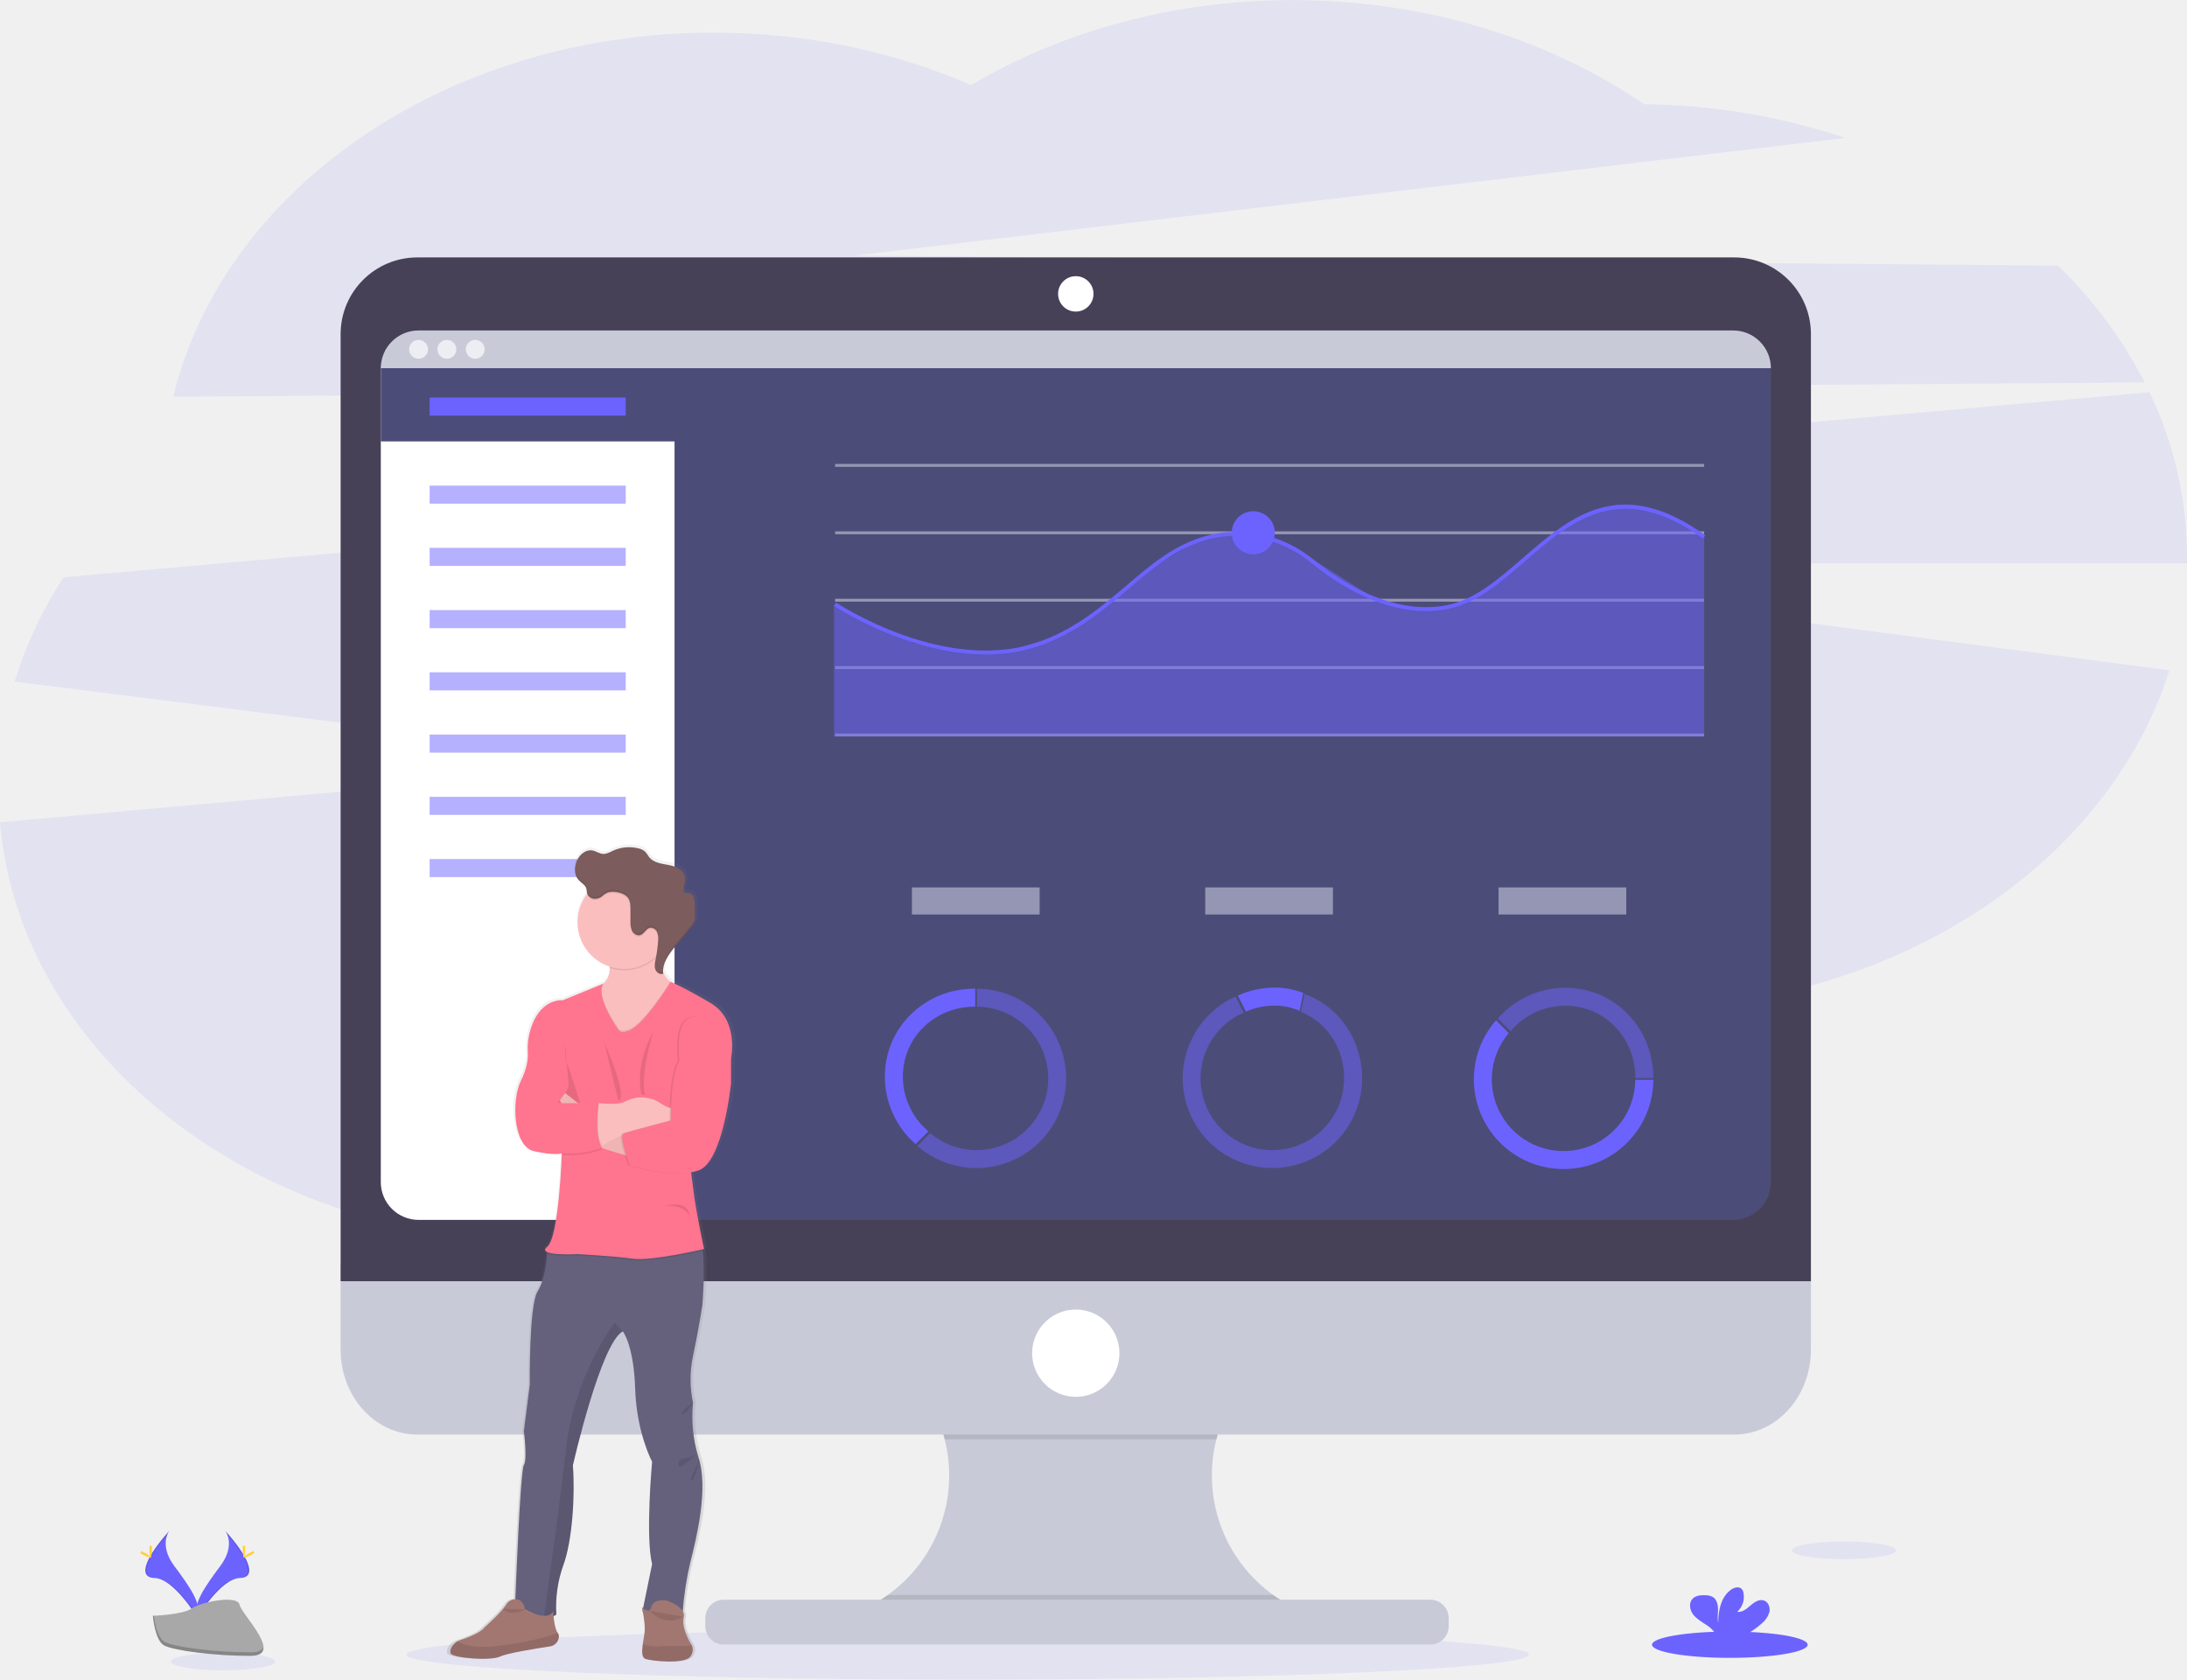
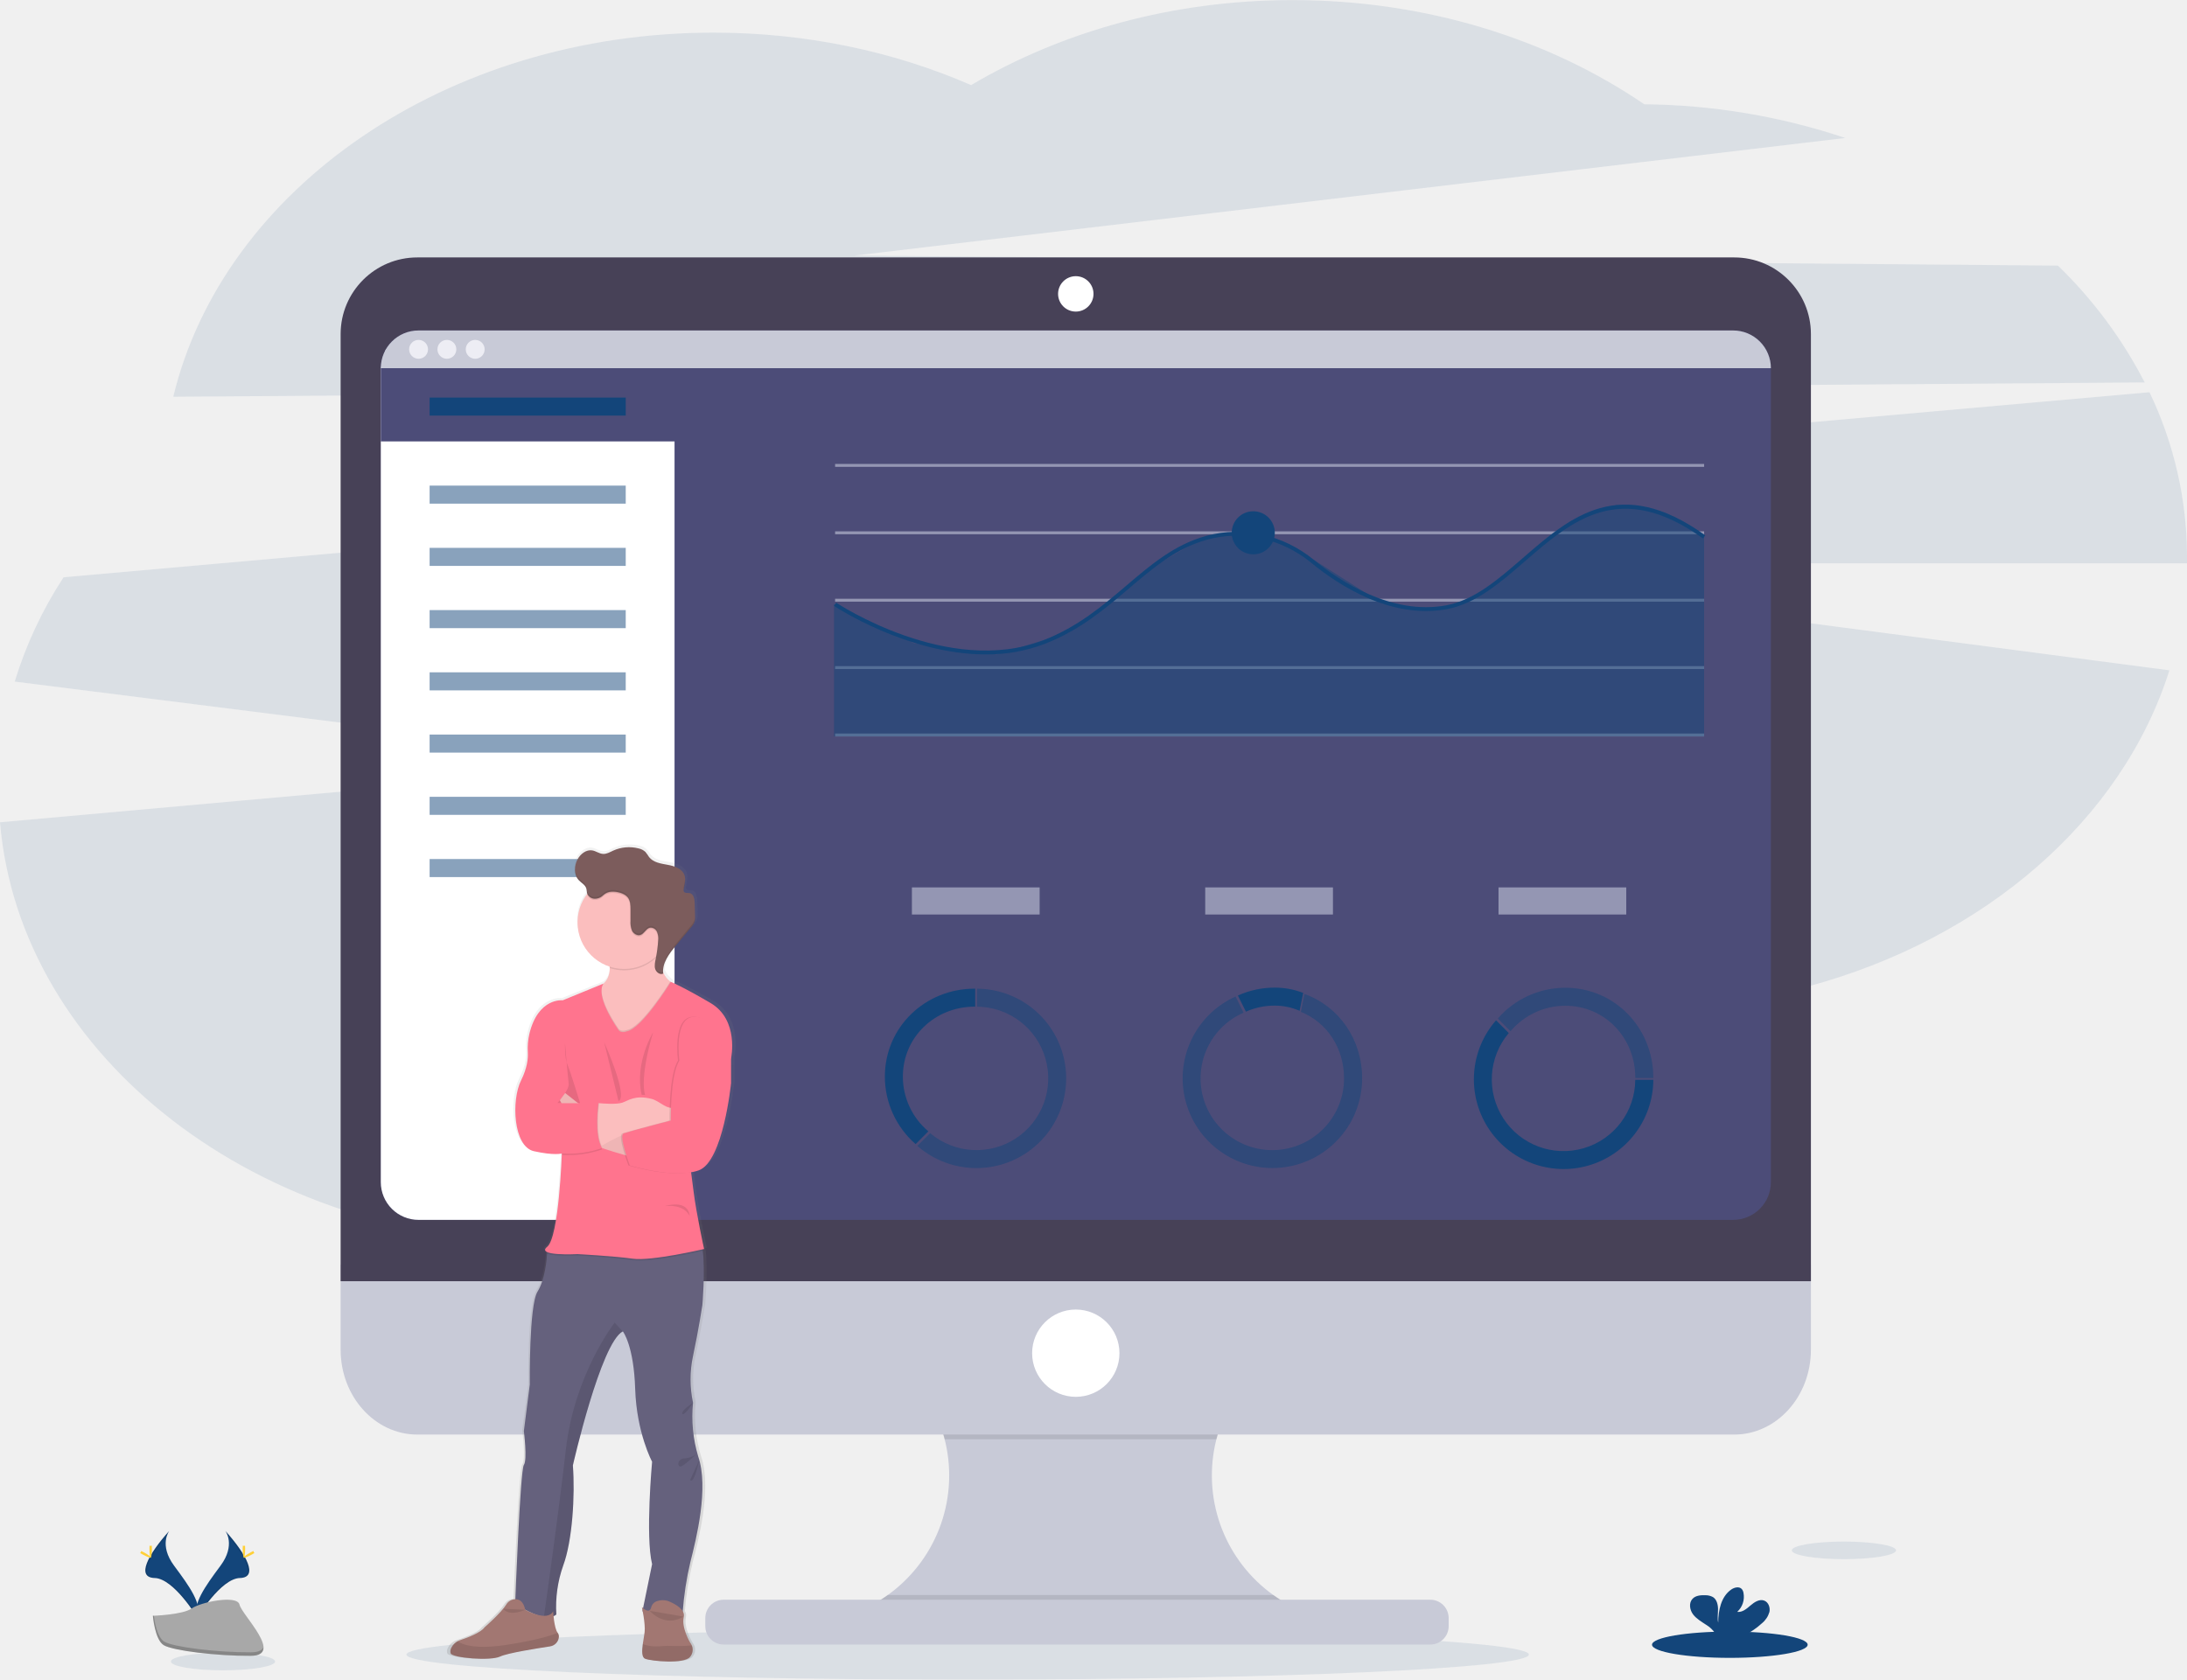
<svg xmlns="http://www.w3.org/2000/svg" id="cb7db7bb-371f-430c-ab8e-9f8547f8cfe6" data-name="Layer 1" width="1130" height="868.1" viewBox="0 0 1130 868.1">
  <defs>
    <linearGradient id="be60935f-ac8f-4117-88a8-c3e19524f342" x1="340.5" y1="874.69" x2="340.5" y2="452.37" gradientUnits="userSpaceOnUse">
      <stop offset="0" stop-color="gray" stop-opacity="0.25" />
      <stop offset="0.54" stop-color="gray" stop-opacity="0.12" />
      <stop offset="1" stop-color="gray" stop-opacity="0.1" />
    </linearGradient>
  </defs>
-   <path d="M1143.14,213.61a231.21,231.21,0,0,0-44.83-60.38l-621.86-5.18,512-60.79A337.39,337.39,0,0,0,884.57,69.84C835.28,36.19,771.93,16,702.83,16c-62,0-119.33,16.29-166.07,43.93-39.72-17.3-85-27.11-133.11-27.11-138.17,0-253.3,80.9-279.13,188.19Z" transform="translate(-35 -15.95)" fill="#6c63ff" opacity="0.1" />
-   <path d="M1165,303.59a197,197,0,0,0-19.38-84.92L67.86,314.31a209.54,209.54,0,0,0-25.25,53.91l333.75,42.06L35,440.94C45.27,562.4,168.43,658.3,318.88,658.3c75.73,0,144.54-24.3,195.53-63.93,51.15,40.38,120.62,65.21,197.17,65.21,113.57,0,211.6-54.67,257.25-133.71,91.58-24.58,162.72-86.28,187.07-163.47L733.83,307.06H1165C1165,305.9,1165,304.75,1165,303.59Z" transform="translate(-35 -15.95)" fill="#6c63ff" opacity="0.1" />
-   <ellipse cx="499.98" cy="855.15" rx="289.98" ry="12.94" fill="#6c63ff" opacity="0.1" />
+   <path d="M1143.14,213.61a231.21,231.21,0,0,0-44.83-60.38l-621.86-5.18,512-60.79A337.39,337.39,0,0,0,884.57,69.84C835.28,36.19,771.93,16,702.83,16c-62,0-119.33,16.29-166.07,43.93-39.72-17.3-85-27.11-133.11-27.11-138.17,0-253.3,80.9-279.13,188.19Z" transform="translate(-35 -15.95)" fill="#13457a" opacity="0.1" />
+   <path d="M1165,303.59a197,197,0,0,0-19.38-84.92L67.86,314.31a209.54,209.54,0,0,0-25.25,53.91l333.75,42.06L35,440.94C45.27,562.4,168.43,658.3,318.88,658.3c75.73,0,144.54-24.3,195.53-63.93,51.15,40.38,120.62,65.21,197.17,65.21,113.57,0,211.6-54.67,257.25-133.71,91.58-24.58,162.72-86.28,187.07-163.47L733.83,307.06H1165C1165,305.9,1165,304.75,1165,303.59Z" transform="translate(-35 -15.95)" fill="#13457a" opacity="0.1" />
+   <ellipse cx="499.98" cy="855.15" rx="289.98" ry="12.94" fill="#13457a" opacity="0.1" />
  <path d="M707.09,848.34v7.82H475.84v-6.35a76,76,0,0,0,5.23-140.37H705.52a76,76,0,0,0,1.57,138.9Z" transform="translate(-35 -15.95)" fill="#c8cad7" />
  <path d="M705.52,709.44a76.11,76.11,0,0,0-42,50.39H523.08a76.13,76.13,0,0,0-42-50.39Z" transform="translate(-35 -15.95)" opacity="0.1" />
  <path d="M211,669.6v43.9c0,24.24,17.74,43.89,39.63,43.89H931.05c21.89,0,39.63-19.65,39.63-43.89V669.6Z" transform="translate(-35 -15.95)" fill="#c8cad7" />
  <path d="M707.09,848.34v7.82H475.84v-6.35a76,76,0,0,0,17.83-9.5H692.91A76.39,76.39,0,0,0,707.09,848.34Z" transform="translate(-35 -15.95)" opacity="0.1" />
  <rect x="364.42" y="826.8" width="384.09" height="23.17" rx="9.5" ry="9.5" fill="#c8cad7" />
  <path d="M970.68,188.57A39.62,39.62,0,0,0,931.05,149H250.66A39.62,39.62,0,0,0,211,188.57V678.14H970.68Z" transform="translate(-35 -15.95)" fill="#474157" />
  <path d="M950,206.25V626.92a19.5,19.5,0,0,1-19.51,19.51H251.27a19.5,19.5,0,0,1-19.51-19.51V206.25a19.51,19.51,0,0,1,19.51-19.51H930.44A19.51,19.51,0,0,1,950,206.25Z" transform="translate(-35 -15.95)" fill="#4c4c78" />
  <circle cx="555.85" cy="151.89" r="9.15" fill="#fff" />
  <circle cx="555.85" cy="699.38" r="22.56" fill="#fff" />
  <path d="M383.53,196.5V646.43H251.27a19.5,19.5,0,0,1-19.51-19.51V206.25l.71-2.65,1.9-7.1Z" transform="translate(-35 -15.95)" fill="#fff" />
  <polygon points="365.5 187.65 365.5 228.15 196.76 228.15 196.76 190.3 197.47 187.65 365.5 187.65" fill="#4c4c78" />
  <path d="M950,206.25H231.76a19.5,19.5,0,0,1,19.51-19.5H930.44A19.5,19.5,0,0,1,950,206.25Z" transform="translate(-35 -15.95)" fill="#c8cad7" />
  <circle cx="216.27" cy="180.55" r="4.88" fill="#ededf4" />
  <circle cx="230.9" cy="180.55" r="4.88" fill="#ededf4" />
  <circle cx="245.53" cy="180.55" r="4.88" fill="#ededf4" />
-   <rect x="221.98" y="205.48" width="101.33" height="9.33" fill="#6c63ff" />
-   <rect x="221.98" y="250.98" width="101.33" height="9.33" fill="#6c63ff" opacity="0.5" />
-   <rect x="221.98" y="283.15" width="101.33" height="9.33" fill="#6c63ff" opacity="0.5" />
-   <rect x="221.98" y="315.32" width="101.33" height="9.33" fill="#6c63ff" opacity="0.5" />
-   <rect x="221.98" y="347.48" width="101.33" height="9.33" fill="#6c63ff" opacity="0.5" />
-   <rect x="221.98" y="379.65" width="101.33" height="9.33" fill="#6c63ff" opacity="0.5" />
-   <rect x="221.98" y="411.82" width="101.33" height="9.33" fill="#6c63ff" opacity="0.5" />
-   <rect x="221.98" y="443.98" width="101.33" height="9.33" fill="#6c63ff" opacity="0.5" />
+   <rect x="221.98" y="205.48" width="101.33" height="9.33" fill="#13457a" />
+   <rect x="221.98" y="250.98" width="101.33" height="9.33" fill="#13457a" opacity="0.5" />
+   <rect x="221.98" y="283.15" width="101.33" height="9.33" fill="#13457a" opacity="0.5" />
+   <rect x="221.98" y="315.32" width="101.33" height="9.33" fill="#13457a" opacity="0.5" />
+   <rect x="221.98" y="347.48" width="101.33" height="9.33" fill="#13457a" opacity="0.5" />
+   <rect x="221.98" y="379.65" width="101.33" height="9.33" fill="#13457a" opacity="0.5" />
+   <rect x="221.98" y="411.82" width="101.33" height="9.33" fill="#13457a" opacity="0.5" />
+   <rect x="221.98" y="443.98" width="101.33" height="9.33" fill="#13457a" opacity="0.5" />
  <rect x="431.49" y="239.79" width="449.01" height="1.5" fill="#dce0ed" opacity="0.5" />
  <rect x="431.49" y="274.62" width="449.01" height="1.5" fill="#dce0ed" opacity="0.5" />
  <rect x="431.49" y="309.46" width="449.01" height="1.5" fill="#dce0ed" opacity="0.5" />
  <rect x="431.49" y="344.29" width="449.01" height="1.5" fill="#dce0ed" opacity="0.5" />
  <rect x="431.49" y="379.12" width="449.01" height="1.5" fill="#dce0ed" opacity="0.5" />
-   <polygon points="880.51 380.61 430.94 380.61 430.94 312.11 472.17 332.43 514.84 338.21 552.28 326.92 597.45 291.89 620.17 278.77 636.78 275.57 652.67 276.42 678.81 289.33 714.33 311.96 742.21 315.55 764.32 307.93 811.17 269.55 835.09 261.02 860.12 264.89 880.51 276.66 880.51 380.61" fill="#6c63ff" opacity="0.5" />
-   <path d="M544.3,354.18c-40.48,0-77.9-24.76-78.36-25.08l1.11-1.66c.58.39,58.16,38.49,107.09,19.4C592,339.89,604.68,329.06,617,318.6c12.83-10.93,24.95-21.26,41.46-25.74,19-5.13,39.65-.48,55.38,12.44,13.44,11.05,40.22,28.8,68.51,23.49,14.42-2.7,26.58-13.24,39.45-24.39C846.44,283,872,260.91,916.09,292.63l-1.17,1.62c-42.85-30.79-67.76-9.21-91.84,11.66-13.08,11.34-25.44,22-40.39,24.85-29.1,5.45-56.44-12.64-70.15-23.91-15.23-12.52-35.26-17-53.58-12.05-16.09,4.36-28,14.54-40.69,25.32-12.41,10.57-25.25,21.51-43.4,28.59A83.88,83.88,0,0,1,544.3,354.18Z" transform="translate(-35 -15.95)" fill="#6c63ff" />
-   <circle cx="647.55" cy="275.37" r="11.13" fill="#6c63ff" />
+   <polygon points="880.51 380.61 430.94 380.61 430.94 312.11 472.17 332.43 514.84 338.21 552.28 326.92 597.45 291.89 620.17 278.77 636.78 275.57 652.67 276.42 678.81 289.33 714.33 311.96 742.21 315.55 764.32 307.93 811.17 269.55 835.09 261.02 860.12 264.89 880.51 276.66 880.51 380.61" fill="#13457a" opacity="0.5" />
+   <path d="M544.3,354.18c-40.48,0-77.9-24.76-78.36-25.08l1.11-1.66c.58.39,58.16,38.49,107.09,19.4C592,339.89,604.68,329.06,617,318.6c12.83-10.93,24.95-21.26,41.46-25.74,19-5.13,39.65-.48,55.38,12.44,13.44,11.05,40.22,28.8,68.51,23.49,14.42-2.7,26.58-13.24,39.45-24.39C846.44,283,872,260.91,916.09,292.63l-1.17,1.62c-42.85-30.79-67.76-9.21-91.84,11.66-13.08,11.34-25.44,22-40.39,24.85-29.1,5.45-56.44-12.64-70.15-23.91-15.23-12.52-35.26-17-53.58-12.05-16.09,4.36-28,14.54-40.69,25.32-12.41,10.57-25.25,21.51-43.4,28.59A83.88,83.88,0,0,1,544.3,354.18Z" transform="translate(-35 -15.95)" fill="#13457a" />
+   <circle cx="647.55" cy="275.37" r="11.13" fill="#13457a" />
  <path d="M403.62,533.19c-15.21-8.76-21-10.93-21-10.94l-.31-.22a12.66,12.66,0,0,1-3.84-4.85c0-.35,0-.7,0-1v.1c.25-4.64,3.54-8.85,6.67-12.53q4-4.71,8-9.41A9.19,9.19,0,0,0,395.2,491a7.49,7.49,0,0,0,.22-2c0-.28,0-.55,0-.82,0-2.34-.11-4.68-.19-7-.08-2.05-.6-4.62-2.65-5-1.06-.22-2.46.16-3-.75a1.68,1.68,0,0,1-.14-1.21s0,.06,0,.09a.52.52,0,0,1,0-.11,27.65,27.65,0,0,0,.76-4.81,6.9,6.9,0,0,0-.33-2.43c-1.19-3.39-5.26-4.78-8.86-5.42s-7.64-1.19-9.9-4a32.74,32.74,0,0,0-2-2.71,7.88,7.88,0,0,0-3.69-1.82,20.72,20.72,0,0,0-13.38,1.17c-1.74.78-3.49,1.82-5.4,1.71s-3.68-1.5-5.64-1.83c-3.16-.54-6.19,1.79-7.75,4.54a11,11,0,0,0-1.43,5.35c0,.1,0,.21,0,.31h0a7.86,7.86,0,0,0,2.06,5.46c1.36,1.42,3.39,2.39,4,4.25.23.76.18,1.58.38,2.34,0,.1.06.19.09.29l-.11.13a23.77,23.77,0,0,0-5,14.62,24.26,24.26,0,0,0,17,23c0,.23,0,.47,0,.72a10.34,10.34,0,0,1-3.3,8.05l-21.58,8.66s-13-1.54-17.68,17.45a32.16,32.16,0,0,0-.8,9.63c.17,2.87-.23,7.91-3.56,14.43-5.33,10.44-4.12,34.39,6.78,36.76,10.29,2.24,14.32,1.31,14.74,1.2l0,.42c-.17,4.5-1.8,43.26-7.73,48-1.65,1.29-1.34,2.17,0,2.76,0,0,0,.25,0,.7-.18,2.84-1.1,13.63-5.07,19.78C307.48,690,308,731,308,731l-3.14,24.19s1.93,14.94,0,17.55c-1.73,2.33-4,57.61-4.52,69.59h-.2a5.83,5.83,0,0,0-4.66,2.84C292.9,849.31,284,856.94,284,856.94c-1.93,2.75-9.09,5.38-12.87,6.62a8.25,8.25,0,0,0-1.46.63,7.68,7.68,0,0,0-3.25,3.42,3.66,3.66,0,0,0-.34,2.85c1,2.37,21.07,4,26.15,1.66,4-1.86,19.84-4.32,26.42-5.28a5.42,5.42,0,0,0,4.7-4.7,3.1,3.1,0,0,0-.6-2.35h0c-1.26-1.56-1.91-5.82-2.2-8.6a5.85,5.85,0,0,0,1.48-.88,63.09,63.09,0,0,1,3.63-25.38c4.84-12.8,6.3-36.52,5.09-51.94,0,0,14.77-63.57,26.4-69.5h0c.18.22,5.82,7.46,6.54,29.88.72,22.77,8.95,37.71,8.95,37.71s-3.63,38.66,0,53.13L367.87,847a7.39,7.39,0,0,1-.57-.52s.14.64.34,1.65l-.1.48.2.05c.54,2.85,1.34,7.82,1,10.74-.19,1.67-.65,3.94-1,6.18-.5,3.51-.64,6.92,1.21,7.66,3,1.22,20.83,2.89,23.86-1a5.61,5.61,0,0,0,.88-5.86,6,6,0,0,0-.88-1.49s-4.73-7.73-3.39-13.18a4,4,0,0,0-.57-3.12A161.08,161.08,0,0,1,393,823c3-11.41,9.42-36.43,4.72-52.89h0c-.18-.64-.38-1.28-.6-1.9a71,71,0,0,1-2.67-27.75,56.41,56.41,0,0,1,0-24.19C397.33,703,399.36,690,399.36,690s1.6-17.55.2-28.31l-.09-.69.76-.17s-4.11-18.26-5.57-29.88c-.34-2.75-.79-6.22-1.28-9.93a26.22,26.22,0,0,0,3.95-1c13.08-4.51,17.19-45.31,17.19-45.31V561.77S418.88,542,403.62,533.19Zm-97.43,315-.64-.34h0Z" transform="translate(-35 -15.95)" fill="url(#be60935f-ac8f-4117-88a8-c3e19524f342)" />
  <path d="M395.73,768.6c5.67,16.31-1,42.78-4,54.6a165.7,165.7,0,0,0-4,26,55,55,0,0,1-20.8-.48l5-24.34c-3.54-14.42,0-52.95,0-52.95s-8-14.9-8.74-37.59c-.7-22.33-6.2-29.55-6.38-29.78h0C345.38,710,331,773.33,331,773.33c1.18,15.36-.24,39-5,51.77a64.05,64.05,0,0,0-3.55,25.29c-1.65,1.39-3.95,1.63-6.43,1.23-6.75-1.09-14.84-6.91-14.84-6.91s2.6-69,4.49-71.62,0-17.49,0-17.49l3.07-24.11s-.47-40.89,4-48c3.88-6.13,4.77-16.89,4.95-19.71,0-.45,0-.7,0-.7l6.84-8.19s66.19-5,71.15,0c1.22,1.22,2,4,2.42,7.48,1.36,10.72-.2,28.21-.2,28.21s-2,13-4.82,26.23a57.4,57.4,0,0,0,0,24.11A72,72,0,0,0,395.73,768.6Z" transform="translate(-35 -15.95)" fill="#65617d" />
  <path d="M391.59,872.25c-2.95,3.9-20.32,2.25-23.28,1-1.81-.75-1.67-4.14-1.18-7.64.31-2.23.76-4.5.94-6.15.48-4.26-1.41-12.89-1.41-12.89s3.9,4.14,4.84,0a4.5,4.5,0,0,1,3.37-3.2,8.84,8.84,0,0,1,6.14.38c3.07,1.33,8.19,4.17,7.27,8-1.3,5.43,3.31,13.13,3.31,13.13a5.93,5.93,0,0,1,.86,1.49A5.67,5.67,0,0,1,391.59,872.25Z" transform="translate(-35 -15.95)" fill="#a27772" />
  <path d="M391.59,872.25c-2.95,3.9-20.32,2.25-23.28,1-1.81-.75-1.67-4.14-1.18-7.64,1.86.87,5,1.6,10.32,1.11a28.9,28.9,0,0,1,3.72-.12,85.06,85.06,0,0,0,11.28-.22A5.67,5.67,0,0,1,391.59,872.25Z" transform="translate(-35 -15.95)" opacity="0.1" />
  <path d="M331,773.33c1.18,15.36-.24,39-5,51.77a64.05,64.05,0,0,0-3.55,25.29c-1.65,1.39-3.95,1.63-6.43,1.23,1.43-10,7.5-52.93,11.4-86.86,4.43-38.65,25.17-65.24,25.17-65.24l4.14,4.55C345.38,710,331,773.33,331,773.33Z" transform="translate(-35 -15.95)" opacity="0.1" />
  <path d="M384.5,524.9l-2.89,14.18-14.13,23.76-17.43-7.45s-23.7-24.82-8.81-28.36a13.13,13.13,0,0,0,4.95-2.2c2.92-2.21,3.84-5.41,3.86-8.55a26.29,26.29,0,0,0-2.42-10.17l30.49-9.57a48.52,48.52,0,0,0-2.19,12.35c-.23,8.3,2.85,12.4,5.38,14.35A9.06,9.06,0,0,0,384.5,524.9Z" transform="translate(-35 -15.95)" fill="#fbbebe" />
  <path d="M378.12,496.54a48.52,48.52,0,0,0-2.19,12.35,24.1,24.1,0,0,1-25.88,7.39,26.29,26.29,0,0,0-2.42-10.17Z" transform="translate(-35 -15.95)" opacity="0.1" />
  <path d="M381.61,492.64a24.11,24.11,0,1,1-24.11-24.11A24.05,24.05,0,0,1,381.61,492.64Z" transform="translate(-35 -15.95)" fill="#fbbebe" />
  <path d="M384.5,524.9l-2.89,14.18-14.13,23.76-17.43-7.45s-23.7-24.82-8.81-28.36a13.13,13.13,0,0,0,4.95-2.2c-2.69,7.39,8.41,22.76,8.41,22.76,1.29,1.9,4.26.71,4.26.71,7.14-1.08,20.31-21.64,22.45-25.06A9.06,9.06,0,0,0,384.5,524.9Z" transform="translate(-35 -15.95)" opacity="0.1" />
  <path d="M398.15,662.39c-4.2,1-27.42,6.09-36.22,4.81-9.69-1.42-28.54-2.36-28.54-2.36s-12,.64-15.68-1c0-.45,0-.7,0-.7l6.84-8.19s66.19-5,71.15,0C397,656.13,397.7,658.9,398.15,662.39Z" transform="translate(-35 -15.95)" opacity="0.1" />
  <path d="M354.6,548.3s-12.47-17.27-7.77-24l-21.07,8.64s-12.68-1.54-17.25,17.38a33,33,0,0,0-.79,9.61c.17,2.85-.22,7.87-3.47,14.37-5.2,10.4-4,34.28,6.62,36.64s14.42,1.18,14.42,1.18-1.42,43.26-7.56,48.22,15.67,3.78,15.67,3.78,18.84,1,28.53,2.37,36.87-5,36.87-5-4-18.2-5.44-29.78-4.72-36.24-4.72-36.24l24.11-32.66s4.25-19.74-10.64-28.48-20.5-10.9-20.5-10.9-15,24.37-22.76,25.55C358.85,549,355.89,550.2,354.6,548.3Z" transform="translate(-35 -15.95)" fill="#ff748e" />
  <path d="M326.94,555.16s-.23,7.8,1.19,10.87,6.61,20.09,6.61,20.09H322.93s6.38-6.85,5.91-10.16S326.94,555.16,326.94,555.16Z" transform="translate(-35 -15.95)" opacity="0.1" />
  <path d="M361.93,614s-26.1-6.38-28.53-11.81-9.14-17.61-9.14-17.61l2.75-3.71,12.7,10s15.13,12,22.22,13.24S361.93,614,361.93,614Z" transform="translate(-35 -15.95)" fill="#fbbebe" />
  <path d="M361.93,614s-26.1-6.38-28.53-11.81-9.14-17.61-9.14-17.61l2.75-3.71,12.7,10s15.13,12,22.22,13.24S361.93,614,361.93,614Z" transform="translate(-35 -15.95)" opacity="0.05" />
  <path d="M384.5,583.29v14.16h-2.28a66.24,66.24,0,0,0-32.14,8.32l-4.26,2.36-1.15.64-7.33-16.5,6.86-6.15.35,0c1.68.16,8.93.76,12-.27s6.55-4.14,15.14-1.94c4.24,1.08,7.85,5.83,12,4.35Z" transform="translate(-35 -15.95)" fill="#fbbebe" />
  <path d="M407.31,557.52l4.73,5.32v12.88s-4,40.66-16.78,45.15-35.55-2.6-35.55-2.6-5.89-15.6-3.14-16.55,24.34-6.64,24.34-6.64-.31-23.85,4.42-30.94c0,0-3.07-22.22,7.56-22.69S407.31,557.52,407.31,557.52Z" transform="translate(-35 -15.95)" opacity="0.1" />
  <path d="M408,557.52l4.73,5.32v12.88s-4,40.66-16.79,45.15-35.54-2.6-35.54-2.6-5.89-15.6-3.14-16.55,24.33-6.64,24.33-6.64-.3-23.85,4.43-30.94c0,0-3.08-22.22,7.56-22.69S408,557.52,408,557.52Z" transform="translate(-35 -15.95)" fill="#ff748e" />
  <path d="M375,502.88a9.31,9.31,0,0,0-.54-4.6,3.53,3.53,0,0,0-3.74-2.16c-2,.47-2.9,3.1-4.88,3.73-1.67.53-3.5-.65-4.3-2.21a11.3,11.3,0,0,1-.82-5.14c0-2,0-3.95,0-5.93,0-2.15-.07-4.47-1.4-6.16-1.65-2.1-5.52-3-8.1-2.93a6.87,6.87,0,0,0-4.63,1.86,6,6,0,0,1-4.87,1.74,4.21,4.21,0,0,1-3.39-2.94.24.24,0,0,1,0-.08,24.11,24.11,0,1,1,35.86,32A66.79,66.79,0,0,0,375,502.88Z" transform="translate(-35 -15.95)" opacity="0.1" />
  <path d="M341.71,480.37a4.24,4.24,0,0,1-3.4-2.94c-.19-.76-.14-1.58-.37-2.33-.55-1.86-2.53-2.83-3.86-4.24-2.66-2.82-2.49-7.47-.61-10.87,1.53-2.74,4.48-5.05,7.57-4.52,1.91.34,3.56,1.7,5.5,1.82s3.57-.92,5.27-1.7a19.84,19.84,0,0,1,13.06-1.16,7.56,7.56,0,0,1,3.6,1.81,30.59,30.59,0,0,1,1.92,2.7c2.2,2.81,6.15,3.36,9.66,4s7.49,2,8.64,5.41c.77,2.24,0,4.67-.41,7a2,2,0,0,0,.09,1.45c.55.91,1.92.53,3,.74,2,.42,2.5,3,2.57,5q.14,3.48.19,7a9,9,0,0,1-.2,2.59,9.17,9.17,0,0,1-2,3.25l-7.81,9.38c-3.46,4.16-7.13,9-6.44,14.37-1.64.73-3.58-.68-4.12-2.4s-.11-3.56.26-5.32a65.36,65.36,0,0,0,1.23-9.23,9.34,9.34,0,0,0-.54-4.61,3.54,3.54,0,0,0-3.75-2.16c-2,.47-2.89,3.1-4.87,3.73-1.67.54-3.5-.65-4.3-2.21a11.43,11.43,0,0,1-.82-5.14v-5.93c0-2.15-.07-4.47-1.4-6.16-1.64-2.1-5.52-3-8.1-2.93a6.87,6.87,0,0,0-4.63,1.86A6,6,0,0,1,341.71,480.37Z" transform="translate(-35 -15.95)" fill="#7c5c5c" />
  <path d="M347.15,554.57l7.41,30.4S360.39,584.94,347.15,554.57Z" transform="translate(-35 -15.95)" opacity="0.1" />
  <path d="M372.45,549.48s-9.7,15.88-5.91,32.29l1.8.13S365.12,574.3,372.45,549.48Z" transform="translate(-35 -15.95)" opacity="0.1" />
  <path d="M378.59,639.31s11.9-3.94,12.77,5.2C391.36,644.51,389.11,638.24,378.59,639.31Z" transform="translate(-35 -15.95)" opacity="0.1" />
  <path d="M344.2,586.83s-2.36,16.55,1.89,23.17a51.94,51.94,0,0,1-20.8,2.83l-1.42-26Z" transform="translate(-35 -15.95)" opacity="0.1" />
  <path d="M345.82,608.13l-1.15.64-7.33-16.5,6.86-6.15h.35v0C344.44,586.92,342.53,601.13,345.82,608.13Z" transform="translate(-35 -15.95)" opacity="0.1" />
  <path d="M344.2,586.12s-2.36,16.55,1.89,23.17a51.94,51.94,0,0,1-20.8,2.83l-8.27-26Z" transform="translate(-35 -15.95)" fill="#ff748e" />
  <path d="M323.75,862.19a5.34,5.34,0,0,1-4.59,4.68c-6.41,1-21.88,3.4-25.78,5.26-5,2.37-24.58.71-25.53-1.65a3.75,3.75,0,0,1,.34-2.85,7.79,7.79,0,0,1,4.59-4c3.7-1.24,10.68-3.85,12.56-6.59,0,0,8.7-7.62,11.18-11.73a5.66,5.66,0,0,1,4.55-2.83c2.07-.1,4.37.95,5.32,5.48,0,0,11.34,6.47,14.41.8,0,0,.47,8.71,2.35,11.1h0A3.13,3.13,0,0,1,323.75,862.19Z" transform="translate(-35 -15.95)" fill="#a27772" />
  <path d="M323.75,862.19a5.34,5.34,0,0,1-4.59,4.68c-6.41,1-21.88,3.4-25.78,5.26-5,2.37-24.58.71-25.53-1.65a3.75,3.75,0,0,1,.34-2.85,7.57,7.57,0,0,1,3.17-3.4c3.2,2.12,10.3,4.2,25.92,1.76,14.9-2.33,22.27-4.61,25.87-6.16h0A3.13,3.13,0,0,1,323.75,862.19Z" transform="translate(-35 -15.95)" opacity="0.1" />
  <g opacity="0.1">
    <path d="M388.25,475.67a.5.5,0,0,0,0-.12,21.55,21.55,0,0,0,.73-5.36,33.89,33.89,0,0,1-.73,4.3A2.62,2.62,0,0,0,388.25,475.67Z" transform="translate(-35 -15.95)" />
    <path d="M374.46,497.79a7,7,0,0,1,.58,2.7,8.11,8.11,0,0,0-.58-3.76,3.55,3.55,0,0,0-3.75-2.17c-2,.47-2.89,3.11-4.87,3.74-1.67.53-3.5-.66-4.3-2.22a11.17,11.17,0,0,1-.82-5.14c0-2,0-3.95,0-5.92,0-2.15-.07-4.47-1.4-6.16-1.65-2.11-5.52-3-8.11-2.94a6.83,6.83,0,0,0-4.62,1.87,6,6,0,0,1-4.87,1.73,4.19,4.19,0,0,1-3.4-2.94c-.2-.76-.14-1.57-.37-2.33-.55-1.86-2.53-2.82-3.86-4.23a7.78,7.78,0,0,1-2-5,8.09,8.09,0,0,0,2,6.06c1.33,1.41,3.31,2.38,3.86,4.24.23.75.17,1.57.37,2.33a4.23,4.23,0,0,0,3.4,2.94,6,6,0,0,0,4.87-1.74A6.93,6.93,0,0,1,351.2,477c2.59-.08,6.46.84,8.11,2.94,1.33,1.69,1.39,4,1.4,6.16,0,2,0,3.95,0,5.92a11.19,11.19,0,0,0,.82,5.15c.8,1.56,2.63,2.74,4.3,2.21,2-.63,2.85-3.26,4.87-3.74A3.57,3.57,0,0,1,374.46,497.79Z" transform="translate(-35 -15.95)" />
    <path d="M393.89,491.28a9.3,9.3,0,0,1-2,3.26q-3.92,4.68-7.81,9.37c-3.28,3.95-6.76,8.52-6.51,13.56.24-4.62,3.46-8.82,6.51-12.49l7.81-9.38a9.26,9.26,0,0,0,2-3.25,9,9,0,0,0,.2-2.6A6.48,6.48,0,0,1,393.89,491.28Z" transform="translate(-35 -15.95)" />
    <path d="M373.51,515.89a5.58,5.58,0,0,1-.24-1.27,6.33,6.33,0,0,0,.24,2.33c.53,1.72,2.48,3.13,4.12,2.4,0-.35-.07-.7-.08-1C375.93,519,374,517.57,373.51,515.89Z" transform="translate(-35 -15.95)" />
  </g>
  <path d="M295,847.42s2.47,4.34,11.43.51" transform="translate(-35 -15.95)" opacity="0.1" />
  <path d="M370.65,848.46s7.73,9.09,17.46,3" transform="translate(-35 -15.95)" opacity="0.1" />
  <path d="M393.13,740.94s-5.46,3.41-5.64,5.36,2.82-1.42,2.82-1.42Z" transform="translate(-35 -15.95)" opacity="0.1" />
  <path d="M395.28,767.08a11.33,11.33,0,0,1-6.72,2.62c-4.08.18-3.74,5.5-1.07,3.9S395.28,767.08,395.28,767.08Z" transform="translate(-35 -15.95)" opacity="0.1" />
  <path d="M396.32,770.49s-2.62,12.86-4.75,10.38" transform="translate(-35 -15.95)" opacity="0.1" />
  <g opacity="0.5">
    <rect x="471.17" y="458.65" width="66" height="14" fill="#dce0ed" />
    <rect x="622.72" y="458.65" width="66" height="14" fill="#dce0ed" />
    <rect x="774.27" y="458.65" width="66" height="14" fill="#dce0ed" />
  </g>
-   <ellipse cx="952.73" cy="801.29" rx="26.93" ry="4.55" fill="#6c63ff" opacity="0.1" />
-   <ellipse cx="115.22" cy="858.74" rx="26.93" ry="4.55" fill="#6c63ff" opacity="0.1" />
-   <ellipse cx="893.79" cy="850.05" rx="40.21" ry="6.8" fill="#6c63ff" />
-   <path d="M945.41,854.89a11.64,11.64,0,0,0,3.83-5.79c.5-2.3-.48-5.05-2.67-5.89-2.46-.94-5.09.76-7.09,2.49s-4.27,3.68-6.88,3.32a10.5,10.5,0,0,0,3.24-9.81,4.08,4.08,0,0,0-.9-2c-1.37-1.46-3.84-.84-5.48.31-5.2,3.66-6.65,10.72-6.68,17.08-.52-2.29-.08-4.68-.09-7s-.66-5-2.64-6.23a8,8,0,0,0-4-.94c-2.34-.09-4.95.14-6.54,1.85-2,2.13-1.47,5.69.25,8s4.36,3.8,6.77,5.42a15.13,15.13,0,0,1,4.84,4.61,4.81,4.81,0,0,1,.35.83h14.66A41.11,41.11,0,0,0,945.41,854.89Z" transform="translate(-35 -15.95)" fill="#6c63ff" />
-   <path d="M151.45,807.19s5.5,7.19-2.53,18-14.65,20-12,26.77c0,0,12.12-20.15,22-20.43S162.3,819.31,151.45,807.19Z" transform="translate(-35 -15.95)" fill="#6c63ff" />
+   <ellipse cx="952.73" cy="801.29" rx="26.93" ry="4.55" fill="#13457a" opacity="0.1" />
+   <ellipse cx="115.22" cy="858.74" rx="26.93" ry="4.55" fill="#13457a" opacity="0.1" />
+   <ellipse cx="893.79" cy="850.05" rx="40.21" ry="6.8" fill="#13457a" />
+   <path d="M945.41,854.89a11.64,11.64,0,0,0,3.83-5.79c.5-2.3-.48-5.05-2.67-5.89-2.46-.94-5.09.76-7.09,2.49s-4.27,3.68-6.88,3.32a10.5,10.5,0,0,0,3.24-9.81,4.08,4.08,0,0,0-.9-2c-1.37-1.46-3.84-.84-5.48.31-5.2,3.66-6.65,10.72-6.68,17.08-.52-2.29-.08-4.68-.09-7s-.66-5-2.64-6.23a8,8,0,0,0-4-.94c-2.34-.09-4.95.14-6.54,1.85-2,2.13-1.47,5.69.25,8s4.36,3.8,6.77,5.42a15.13,15.13,0,0,1,4.84,4.61,4.81,4.81,0,0,1,.35.83h14.66A41.11,41.11,0,0,0,945.41,854.89Z" transform="translate(-35 -15.95)" fill="#13457a" />
+   <path d="M151.45,807.19s5.5,7.19-2.53,18-14.65,20-12,26.77c0,0,12.12-20.15,22-20.43S162.3,819.31,151.45,807.19Z" transform="translate(-35 -15.95)" fill="#13457a" />
  <path d="M151.45,807.19a9,9,0,0,1,1.13,2.26c9.62,11.3,14.74,21.85,5.49,22.11-8.61.25-18.94,15.65-21.42,19.54a9.24,9.24,0,0,0,.29.89s12.12-20.15,22-20.43S162.3,819.31,151.45,807.19Z" transform="translate(-35 -15.95)" opacity="0.1" />
  <path d="M161.66,816.35c0,2.53-.28,4.58-.63,4.58s-.63-2-.63-4.58.35-1.34.7-1.34S161.66,813.82,161.66,816.35Z" transform="translate(-35 -15.95)" fill="#ffd037" />
  <path d="M165.17,819.37c-2.22,1.21-4.16,1.94-4.32,1.63s1.49-1.54,3.71-2.75,1.35-.33,1.51,0S167.39,818.16,165.17,819.37Z" transform="translate(-35 -15.95)" fill="#ffd037" />
-   <path d="M122.44,807.19s-5.5,7.19,2.53,18,14.65,20,12,26.77c0,0-12.11-20.15-22-20.43S111.59,819.31,122.44,807.19Z" transform="translate(-35 -15.95)" fill="#6c63ff" />
+   <path d="M122.44,807.19s-5.5,7.19,2.53,18,14.65,20,12,26.77c0,0-12.11-20.15-22-20.43S111.59,819.31,122.44,807.19Z" transform="translate(-35 -15.95)" fill="#13457a" />
  <path d="M122.44,807.19a9,9,0,0,0-1.13,2.26c-9.62,11.3-14.74,21.85-5.49,22.11,8.61.25,18.94,15.65,21.42,19.54a7.16,7.16,0,0,1-.3.89s-12.11-20.15-22-20.43S111.59,819.31,122.44,807.19Z" transform="translate(-35 -15.95)" opacity="0.1" />
  <path d="M112.22,816.35c0,2.53.29,4.58.64,4.58s.63-2,.63-4.58-.35-1.34-.7-1.34S112.22,813.82,112.22,816.35Z" transform="translate(-35 -15.95)" fill="#ffd037" />
  <path d="M108.72,819.37c2.22,1.21,4.15,1.94,4.32,1.63s-1.49-1.54-3.71-2.75-1.35-.33-1.52,0S106.5,818.16,108.72,819.37Z" transform="translate(-35 -15.95)" fill="#ffd037" />
  <path d="M114,851.05s15.36-.48,20-3.77,23.63-7.24,24.78-1.95,23.08,26.29,5.74,26.43-40.29-2.7-44.91-5.51S114,851.05,114,851.05Z" transform="translate(-35 -15.95)" fill="#a8a8a8" />
  <path d="M164.79,869.92c-17.34.14-40.3-2.7-44.92-5.51-3.51-2.15-4.92-9.84-5.38-13.38l-.52,0s1,12.38,5.6,15.2,27.57,5.65,44.91,5.51c5,0,6.73-1.82,6.64-4.46C170.42,868.9,168.51,869.89,164.79,869.92Z" transform="translate(-35 -15.95)" opacity="0.2" />
-   <path d="M501.5,572.37c0-20.44,16.63-36.14,37.08-36.14h.29v-9.3h-.29c-25.58,0-46.38,19.87-46.38,45.44a46.26,46.26,0,0,0,15.89,34.9l6.59-6.59A37,37,0,0,1,501.5,572.37Z" transform="translate(-35 -15.95)" fill="#6c63ff" />
-   <path d="M539.8,526.94v9.3a37.07,37.07,0,1,1-24.19,65.37L509,608.2a46.36,46.36,0,1,0,30.78-81.26Z" transform="translate(-35 -15.95)" fill="#6c63ff" opacity="0.5" />
-   <path d="M843.8,535.76c20.44,0,36.14,16.63,36.14,37.08,0,.09,0,.19,0,.29h9.3c0-.1,0-.2,0-.29,0-25.57-19.87-46.38-45.44-46.38a46.24,46.24,0,0,0-34.9,15.89l6.59,6.59A37,37,0,0,1,843.8,535.76Z" transform="translate(-35 -15.95)" fill="#6c63ff" opacity="0.5" />
-   <path d="M889.23,574.06h-9.3a37.07,37.07,0,1,1-65.37-24.19L808,543.28a46.36,46.36,0,1,0,81.26,30.78Z" transform="translate(-35 -15.95)" fill="#6c63ff" />
-   <path d="M709,529.66l-1.85,9.26c13.61,5.49,22.31,18.83,22.31,34.38a37.07,37.07,0,1,1-51.93-33.95L673.41,531A46.36,46.36,0,1,0,738.8,573.3C738.8,553.23,726.92,536.11,709,529.66Z" transform="translate(-35 -15.95)" fill="#6c63ff" opacity="0.5" />
-   <path d="M693.59,535.69a32.38,32.38,0,0,1,12.91,2.68l1.85-9.25a40.9,40.9,0,0,0-14.76-2.73,46.17,46.17,0,0,0-19,4.09l4.16,8.33A36.69,36.69,0,0,1,693.59,535.69Z" transform="translate(-35 -15.95)" fill="#6c63ff" />
+   <path d="M501.5,572.37c0-20.44,16.63-36.14,37.08-36.14h.29v-9.3h-.29c-25.58,0-46.38,19.87-46.38,45.44a46.26,46.26,0,0,0,15.89,34.9l6.59-6.59A37,37,0,0,1,501.5,572.37Z" transform="translate(-35 -15.95)" fill="#13457a" />
+   <path d="M539.8,526.94v9.3a37.07,37.07,0,1,1-24.19,65.37L509,608.2a46.36,46.36,0,1,0,30.78-81.26Z" transform="translate(-35 -15.95)" fill="#13457a" opacity="0.5" />
+   <path d="M843.8,535.76c20.44,0,36.14,16.63,36.14,37.08,0,.09,0,.19,0,.29h9.3c0-.1,0-.2,0-.29,0-25.57-19.87-46.38-45.44-46.38a46.24,46.24,0,0,0-34.9,15.89l6.59,6.59A37,37,0,0,1,843.8,535.76Z" transform="translate(-35 -15.95)" fill="#13457a" opacity="0.5" />
+   <path d="M889.23,574.06h-9.3a37.07,37.07,0,1,1-65.37-24.19L808,543.28a46.36,46.36,0,1,0,81.26,30.78Z" transform="translate(-35 -15.95)" fill="#13457a" />
+   <path d="M709,529.66l-1.85,9.26c13.61,5.49,22.31,18.83,22.31,34.38a37.07,37.07,0,1,1-51.93-33.95L673.41,531A46.36,46.36,0,1,0,738.8,573.3C738.8,553.23,726.92,536.11,709,529.66Z" transform="translate(-35 -15.95)" fill="#13457a" opacity="0.5" />
+   <path d="M693.59,535.69a32.38,32.38,0,0,1,12.91,2.68l1.85-9.25a40.9,40.9,0,0,0-14.76-2.73,46.17,46.17,0,0,0-19,4.09l4.16,8.33A36.69,36.69,0,0,1,693.59,535.69Z" transform="translate(-35 -15.95)" fill="#13457a" />
</svg>
